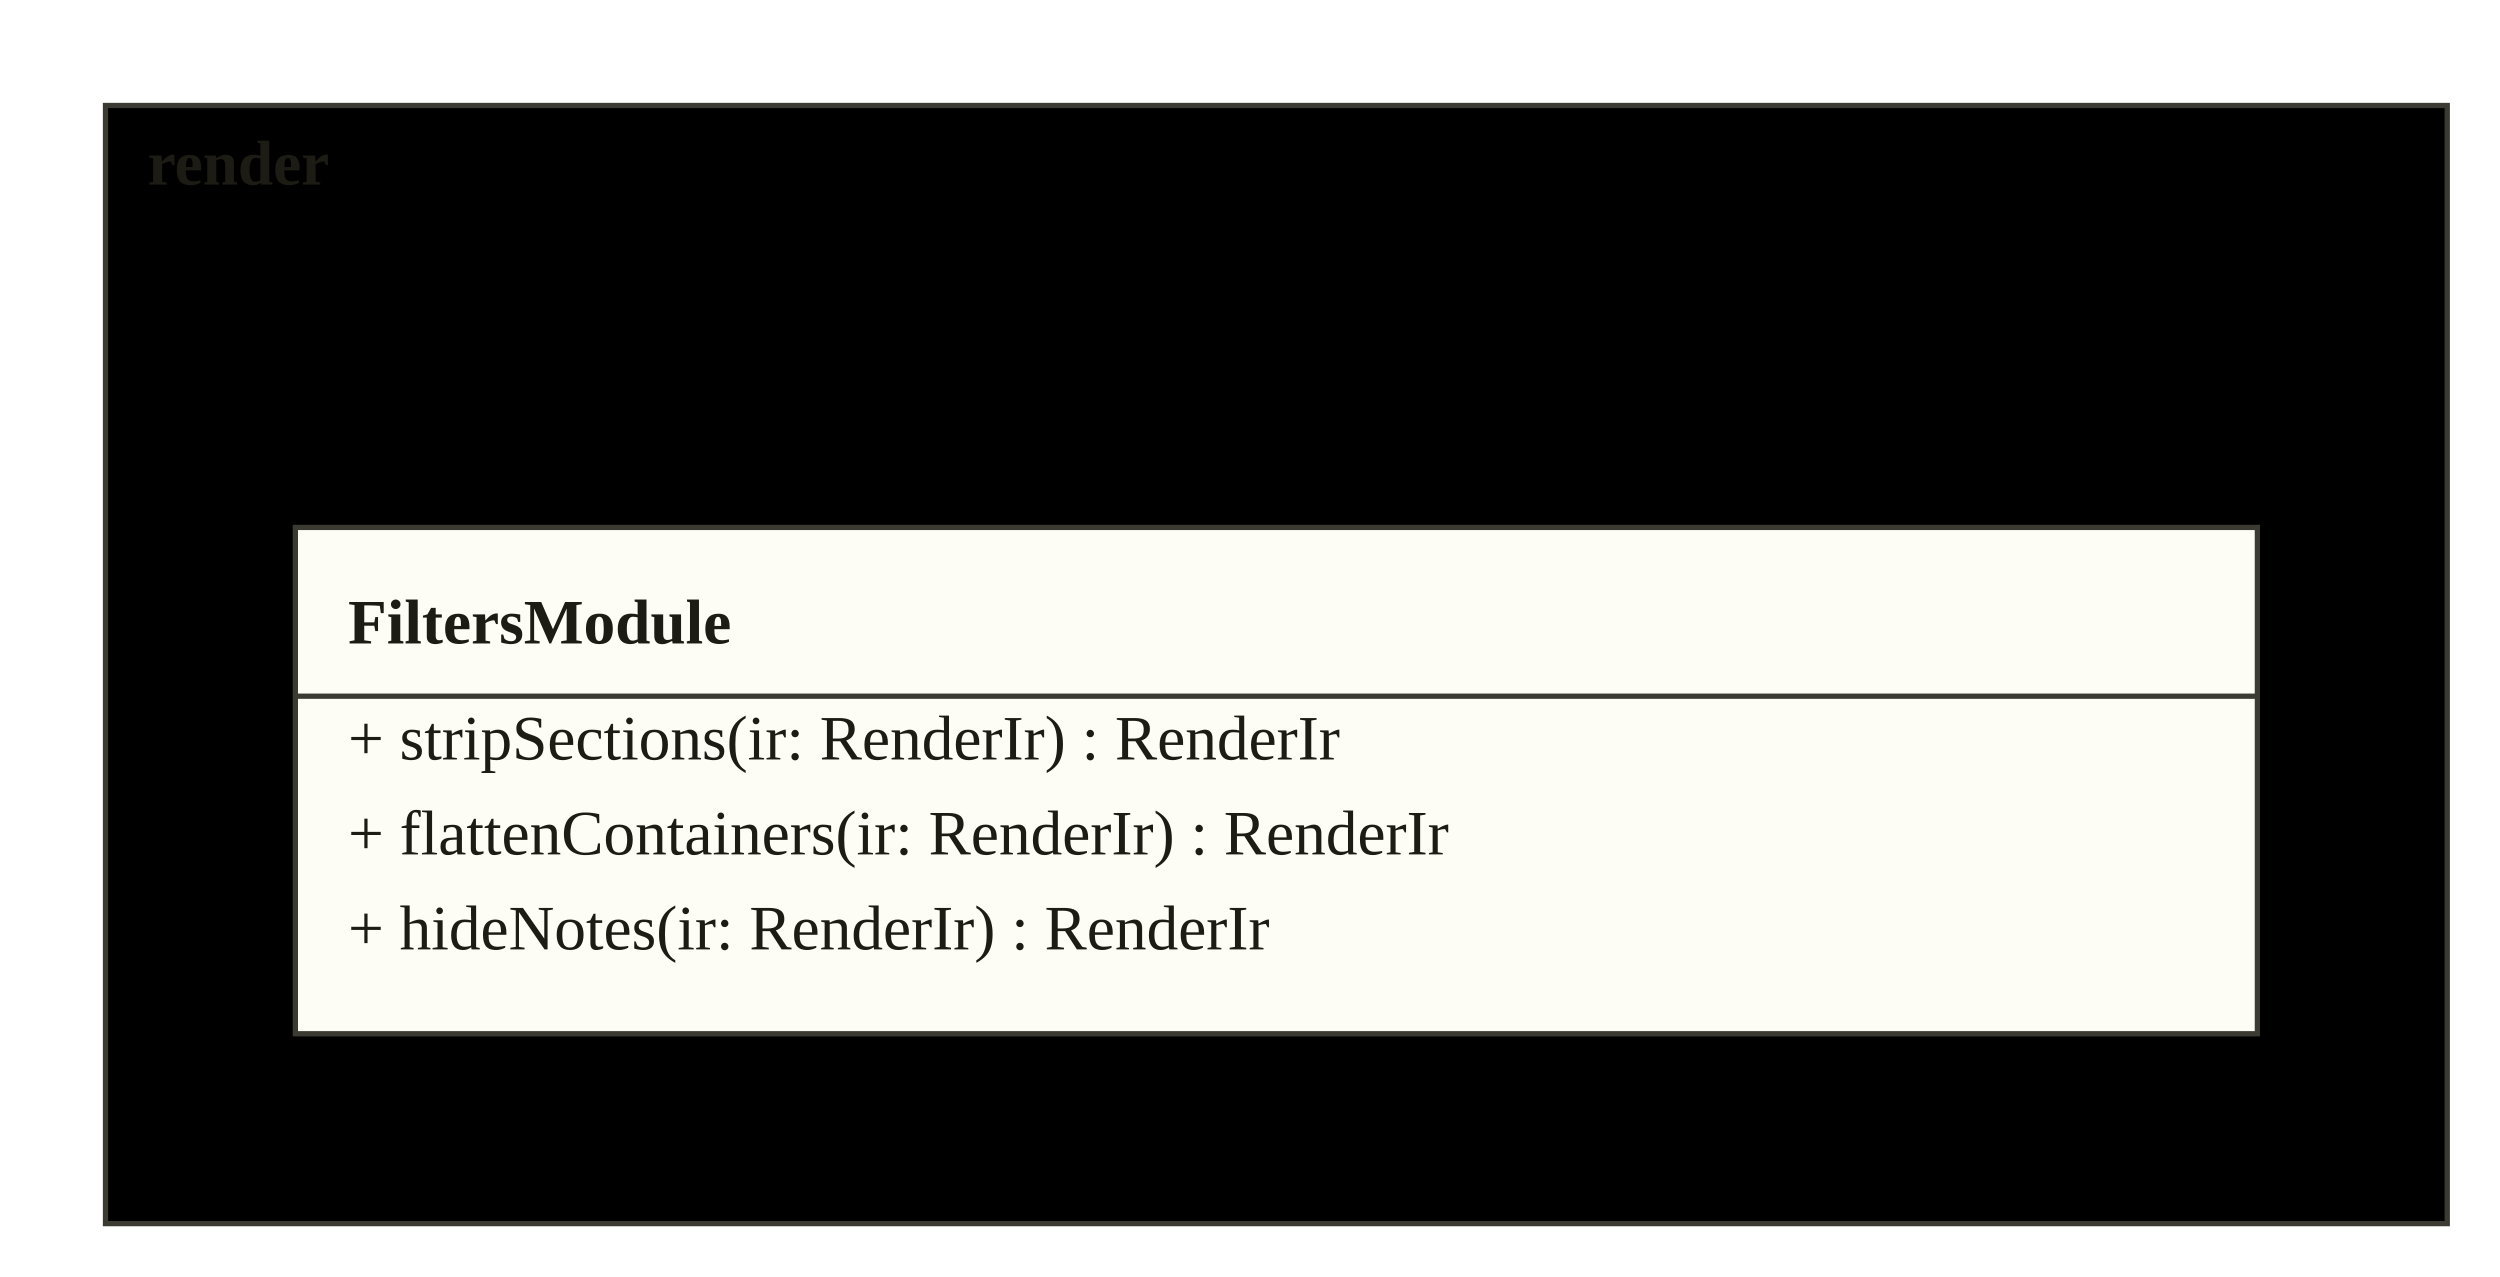
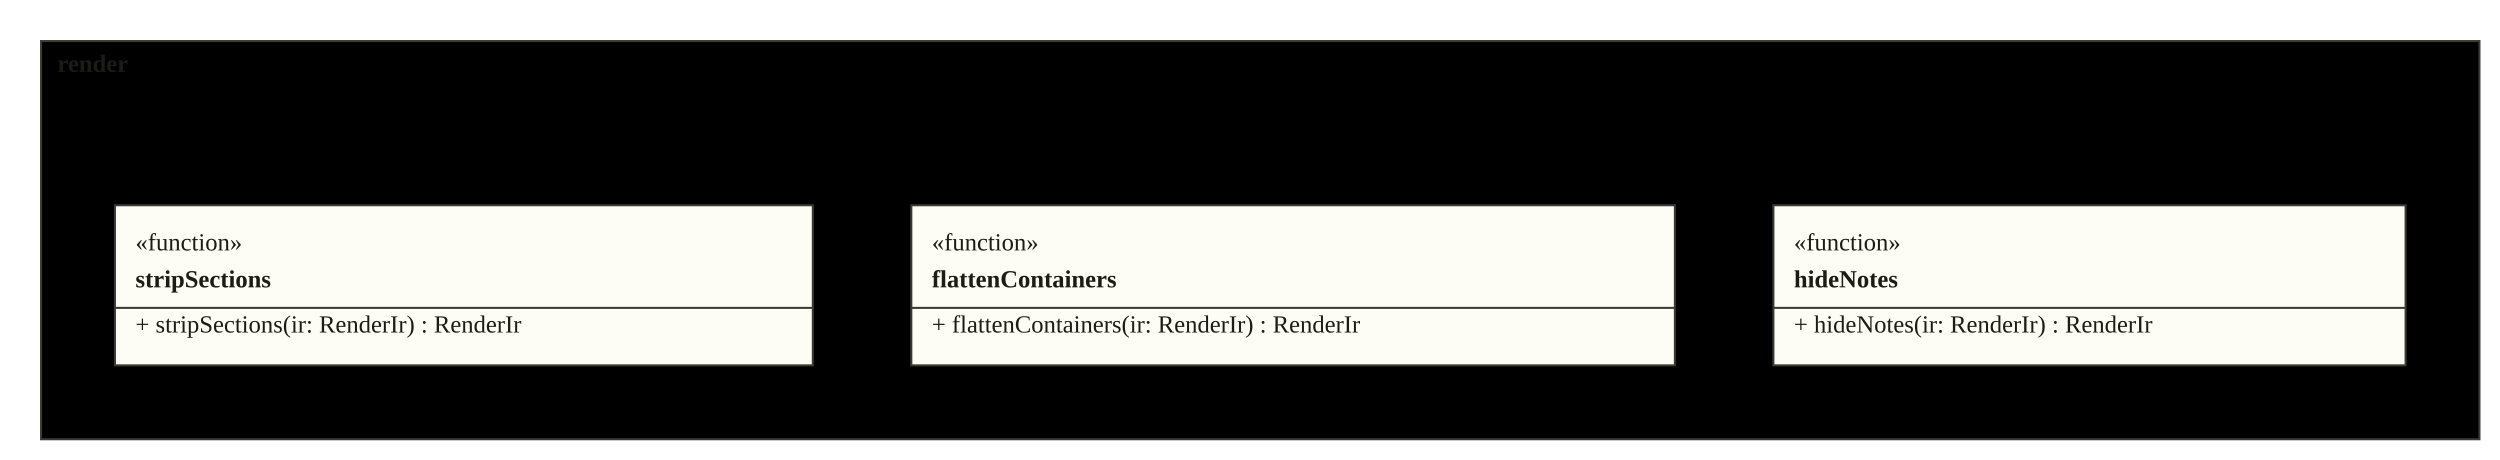
- <svg xmlns="http://www.w3.org/2000/svg" viewBox="-10 -10 474 242" width="474" height="242" class="pr-diagram" role="img">
+ <svg xmlns="http://www.w3.org/2000/svg" viewBox="-10 -10 1218 224" width="1218" height="224" class="pr-diagram" role="img">
  <style>
  :root { color-scheme: light dark; }
  .pr-diagram { font-family: var(--pr-font, ui-monospace, monospace); font-size: 12px; }
  .pr-box rect { fill: var(--pr-box-fill, #fdfdf6); stroke: var(--pr-stroke, #3b3b33); }
  .pr-container &gt; rect { fill: var(--pr-container-fill, none); stroke: var(--pr-stroke, #3b3b33); stroke-dasharray: none; }
  .pr-note rect { fill: var(--pr-note-fill, #fbf6d9); stroke: var(--pr-stroke, #3b3b33); }
  text { fill: var(--pr-text, #1c1c14); }
  .pr-header { font-weight: 600; }
  .pr-abstract .pr-header { font-style: italic; }
  .pr-sep { stroke: var(--pr-stroke, #3b3b33); }
  .pr-edge { stroke: var(--pr-stroke, #3b3b33); fill: none; }
  .pr-edge-realization, .pr-edge-dependency, .pr-edge-attachment { stroke-dasharray: 6 4; }
</style>
  <defs>
    <marker id="pr-tri" viewBox="0 0 14 12" refX="13" refY="6" markerWidth="14" markerHeight="12" orient="auto">
      <path d="M1,1 L13,6 L1,11 Z" fill="var(--pr-box-fill, #fdfdf6)" stroke="var(--pr-stroke, #3b3b33)" />
    </marker>
    <marker id="pr-diamond-filled" viewBox="0 0 16 10" refX="15" refY="5" markerWidth="16" markerHeight="10" orient="auto">
      <path d="M1,5 L8,1 L15,5 L8,9 Z" fill="var(--pr-stroke, #3b3b33)" />
    </marker>
    <marker id="pr-diamond" viewBox="0 0 16 10" refX="15" refY="5" markerWidth="16" markerHeight="10" orient="auto">
      <path d="M1,5 L8,1 L15,5 L8,9 Z" fill="var(--pr-box-fill, #fdfdf6)" stroke="var(--pr-stroke, #3b3b33)" />
    </marker>
    <marker id="pr-arrow" viewBox="0 0 12 12" refX="11" refY="6" markerWidth="12" markerHeight="12" orient="auto">
      <path d="M1,1 L11,6 L1,11" fill="none" stroke="var(--pr-stroke, #3b3b33)" />
    </marker>
  </defs>
  <g id="render.filters" class="pr-container pr-classifier-namespace">
-     <rect x="28" y="50" width="408" height="154" />
+     <rect x="28" y="50" width="1152" height="136" />
    <text class="pr-header" x="36" y="65">filters</text>
  </g>
  <g id="render" class="pr-container pr-classifier-namespace">
-     <rect x="10" y="10" width="444" height="212" />
+     <rect x="10" y="10" width="1188" height="194" />
    <text class="pr-header" x="18" y="25">render</text>
  </g>
-   <g id="render.filters.FiltersModule" class="pr-box pr-classifier-class">
-     <rect x="46" y="90" width="372" height="96" />
-     <text class="pr-header" x="56" y="112">FiltersModule</text>
-     <line class="pr-sep" x1="46" y1="122" x2="418" y2="122" />
-     <text x="56" y="134">+ stripSections(ir: RenderIr) : RenderIr</text>
-     <text x="56" y="152">+ flattenContainers(ir: RenderIr) : RenderIr</text>
-     <text x="56" y="170">+ hideNotes(ir: RenderIr) : RenderIr</text>
+   <g id="render.filters.stripSections" class="pr-box pr-classifier-class">
+     <rect x="46" y="90" width="340" height="78" />
+     <text x="56" y="112">«function»</text>
+     <text class="pr-header" x="56" y="130">stripSections</text>
+     <line class="pr-sep" x1="46" y1="140" x2="386" y2="140" />
+     <text x="56" y="152">+ stripSections(ir: RenderIr) : RenderIr</text>
+   </g>
+   <g id="render.filters.flattenContainers" class="pr-box pr-classifier-class">
+     <rect x="434" y="90" width="372" height="78" />
+     <text x="444" y="112">«function»</text>
+     <text class="pr-header" x="444" y="130">flattenContainers</text>
+     <line class="pr-sep" x1="434" y1="140" x2="806" y2="140" />
+     <text x="444" y="152">+ flattenContainers(ir: RenderIr) : RenderIr</text>
+   </g>
+   <g id="render.filters.hideNotes" class="pr-box pr-classifier-class">
+     <rect x="854" y="90" width="308" height="78" />
+     <text x="864" y="112">«function»</text>
+     <text class="pr-header" x="864" y="130">hideNotes</text>
+     <line class="pr-sep" x1="854" y1="140" x2="1162" y2="140" />
+     <text x="864" y="152">+ hideNotes(ir: RenderIr) : RenderIr</text>
  </g>
</svg>
